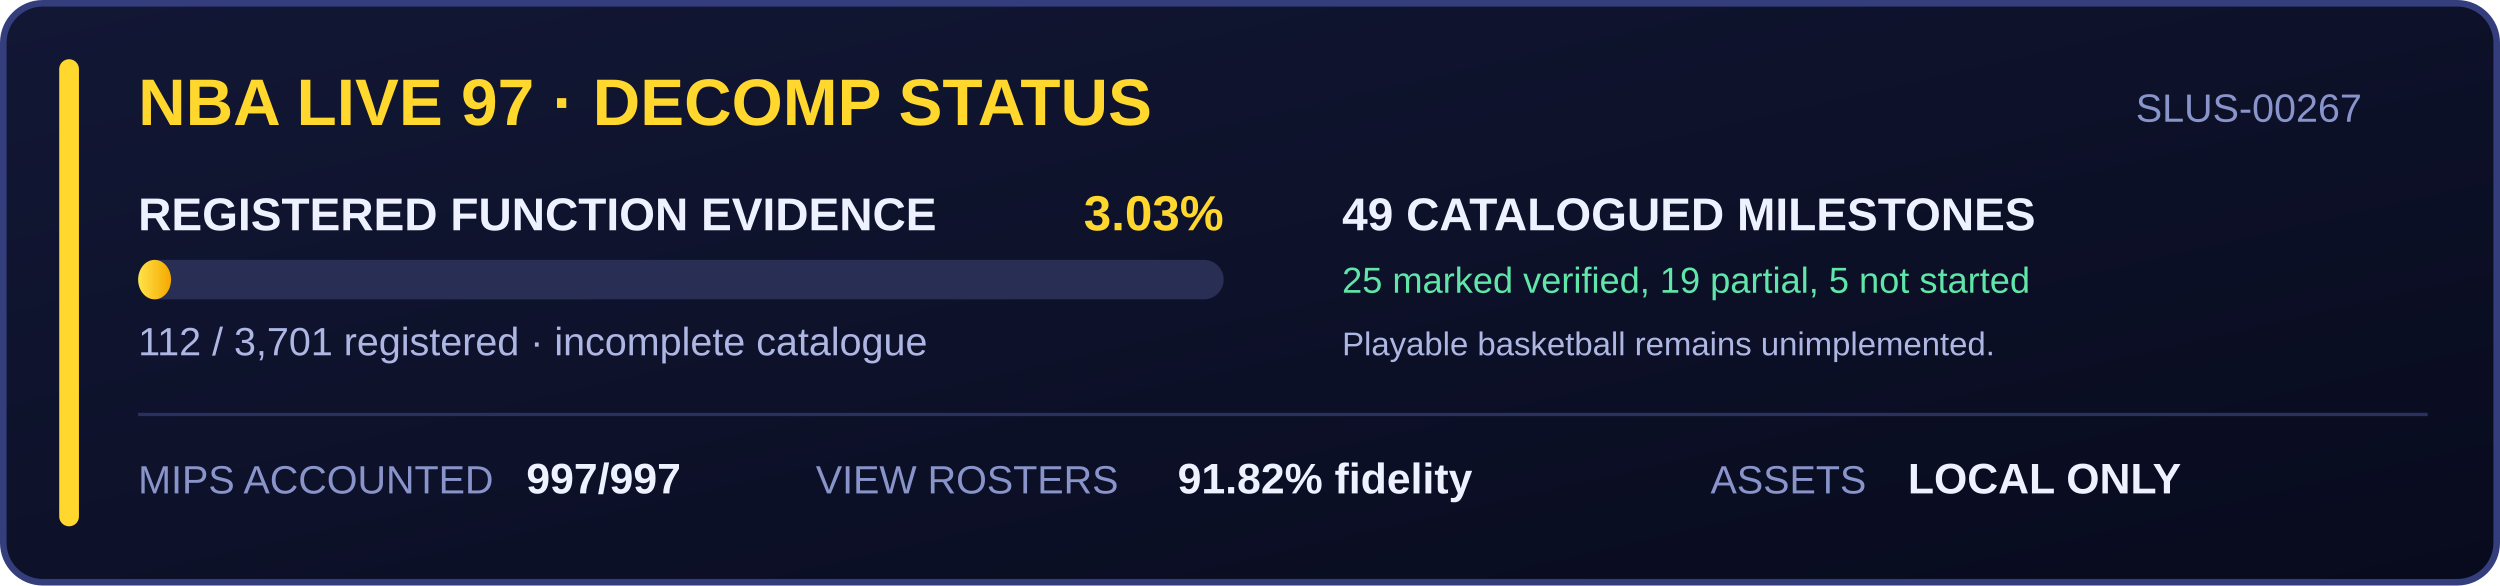
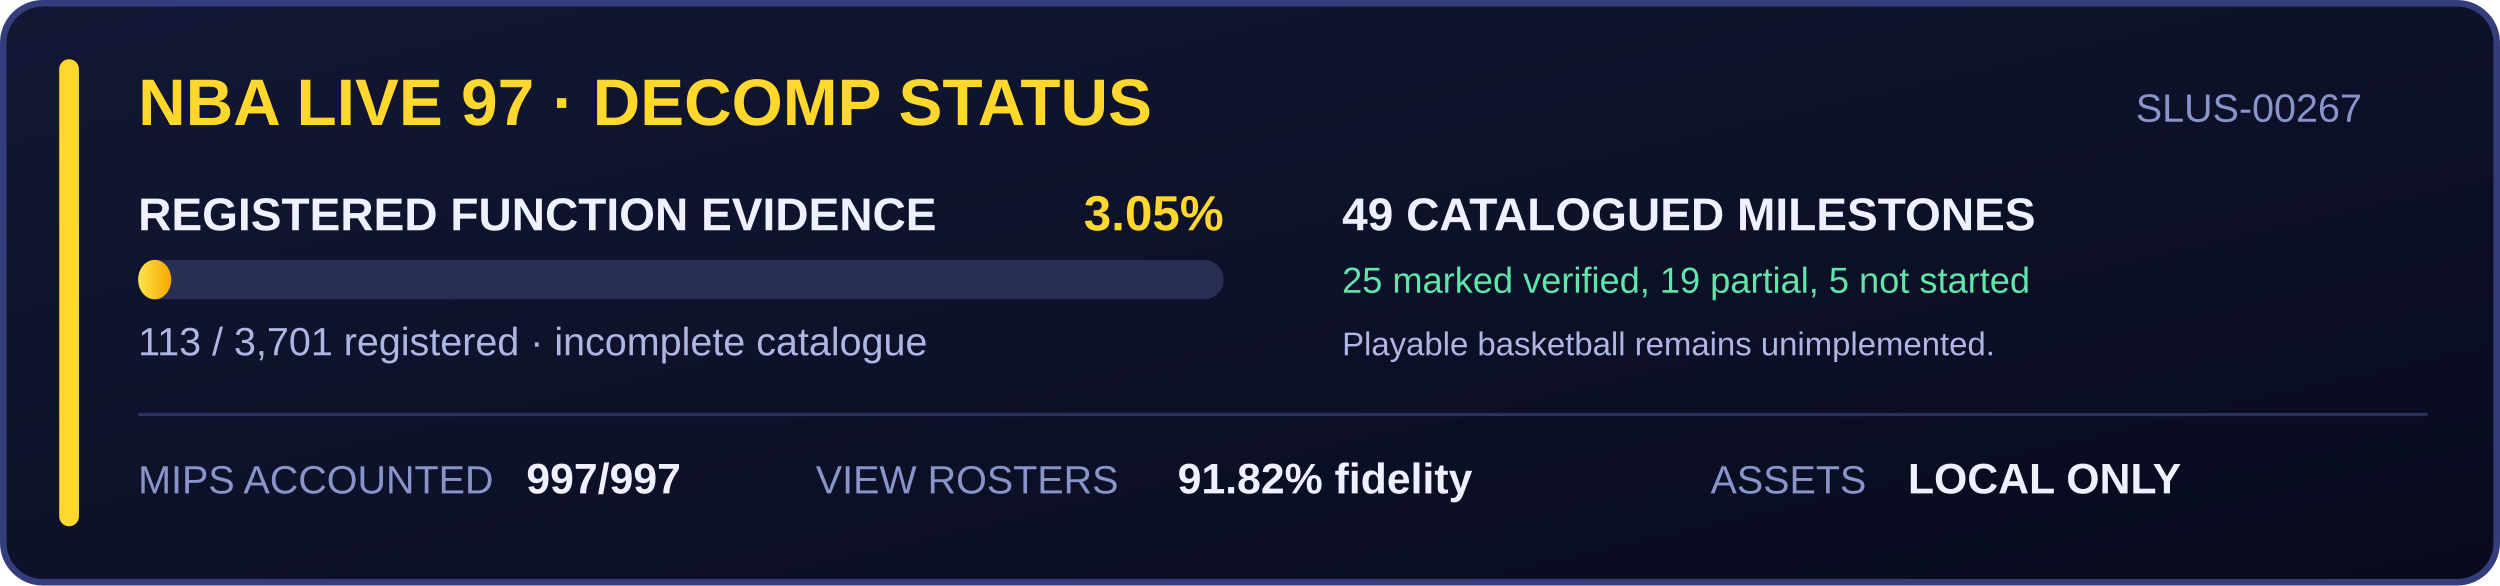
<svg xmlns="http://www.w3.org/2000/svg" width="760" height="178" viewBox="0 0 760 178" role="img" aria-labelledby="title desc">
  <defs>
    <linearGradient id="panel" x1="0" y1="0" x2="1" y2="1">
      <stop stop-color="#121735" />
      <stop offset="1" stop-color="#080b1d" />
    </linearGradient>
    <linearGradient id="gold" x1="0" y1="0" x2="1" y2="0">
      <stop stop-color="#ffe44a" />
      <stop offset="1" stop-color="#f6a800" />
    </linearGradient>
  </defs>
  <rect x="1" y="1" width="758" height="176" rx="12" fill="url(#panel)" stroke="#343e7d" stroke-width="2" />
  <rect x="18" y="18" width="6" height="142" rx="3" fill="#ffd72d" />
  <g font-family="Segoe UI, Arial, sans-serif">
    <text x="42" y="38" fill="#ffd72d" font-size="20" font-weight="700">NBA LIVE 97 · DECOMP STATUS</text>
    <text x="718" y="37" fill="#8994ca" font-size="12" text-anchor="end">SLUS-00267</text>
    <text x="42" y="70" fill="#eef1ff" font-size="14" font-weight="600">REGISTERED FUNCTION EVIDENCE</text>
-     <text x="372" y="70" fill="#ffd72d" font-size="15" font-weight="700" text-anchor="end">3.03%</text>
+     <text x="372" y="70" fill="#ffd72d" font-size="15" font-weight="700" text-anchor="end">3.05%</text>
    <rect x="42" y="79" width="330" height="12" rx="6" fill="#282e54" />
-     <rect x="42" y="79" width="10.0" height="12" rx="6" fill="url(#gold)" />
-     <text x="42" y="108" fill="#aeb7e4" font-size="12">112 / 3,701 registered · incomplete catalogue</text>
+     <rect x="42" y="79" width="10.06" height="12" rx="6" fill="url(#gold)" />
+     <text x="42" y="108" fill="#aeb7e4" font-size="12">113 / 3,701 registered · incomplete catalogue</text>
    <text x="408" y="70" fill="#eef1ff" font-size="14" font-weight="600">49 CATALOGUED MILESTONES</text>
    <text x="408" y="89" fill="#60e6a8" font-size="11">25 marked verified, 19 partial, 5 not started</text>
    <text x="408" y="108" fill="#aeb7e4" font-size="10">Playable basketball remains unimplemented.</text>
    <line x1="42" y1="126" x2="738" y2="126" stroke="#29315f" />
    <text x="42" y="150" fill="#8994ca" font-size="12">MIPS ACCOUNTED</text>
    <text x="160" y="150" fill="#eef1ff" font-size="13" font-weight="700">997/997</text>
    <text x="248" y="150" fill="#8994ca" font-size="12">VIEW ROSTERS</text>
    <text x="358" y="150" fill="#eef1ff" font-size="13" font-weight="700">91.82% fidelity</text>
    <text x="520" y="150" fill="#8994ca" font-size="12">ASSETS</text>
    <text x="580" y="150" fill="#eef1ff" font-size="13" font-weight="700">LOCAL ONLY</text>
  </g>
</svg>
